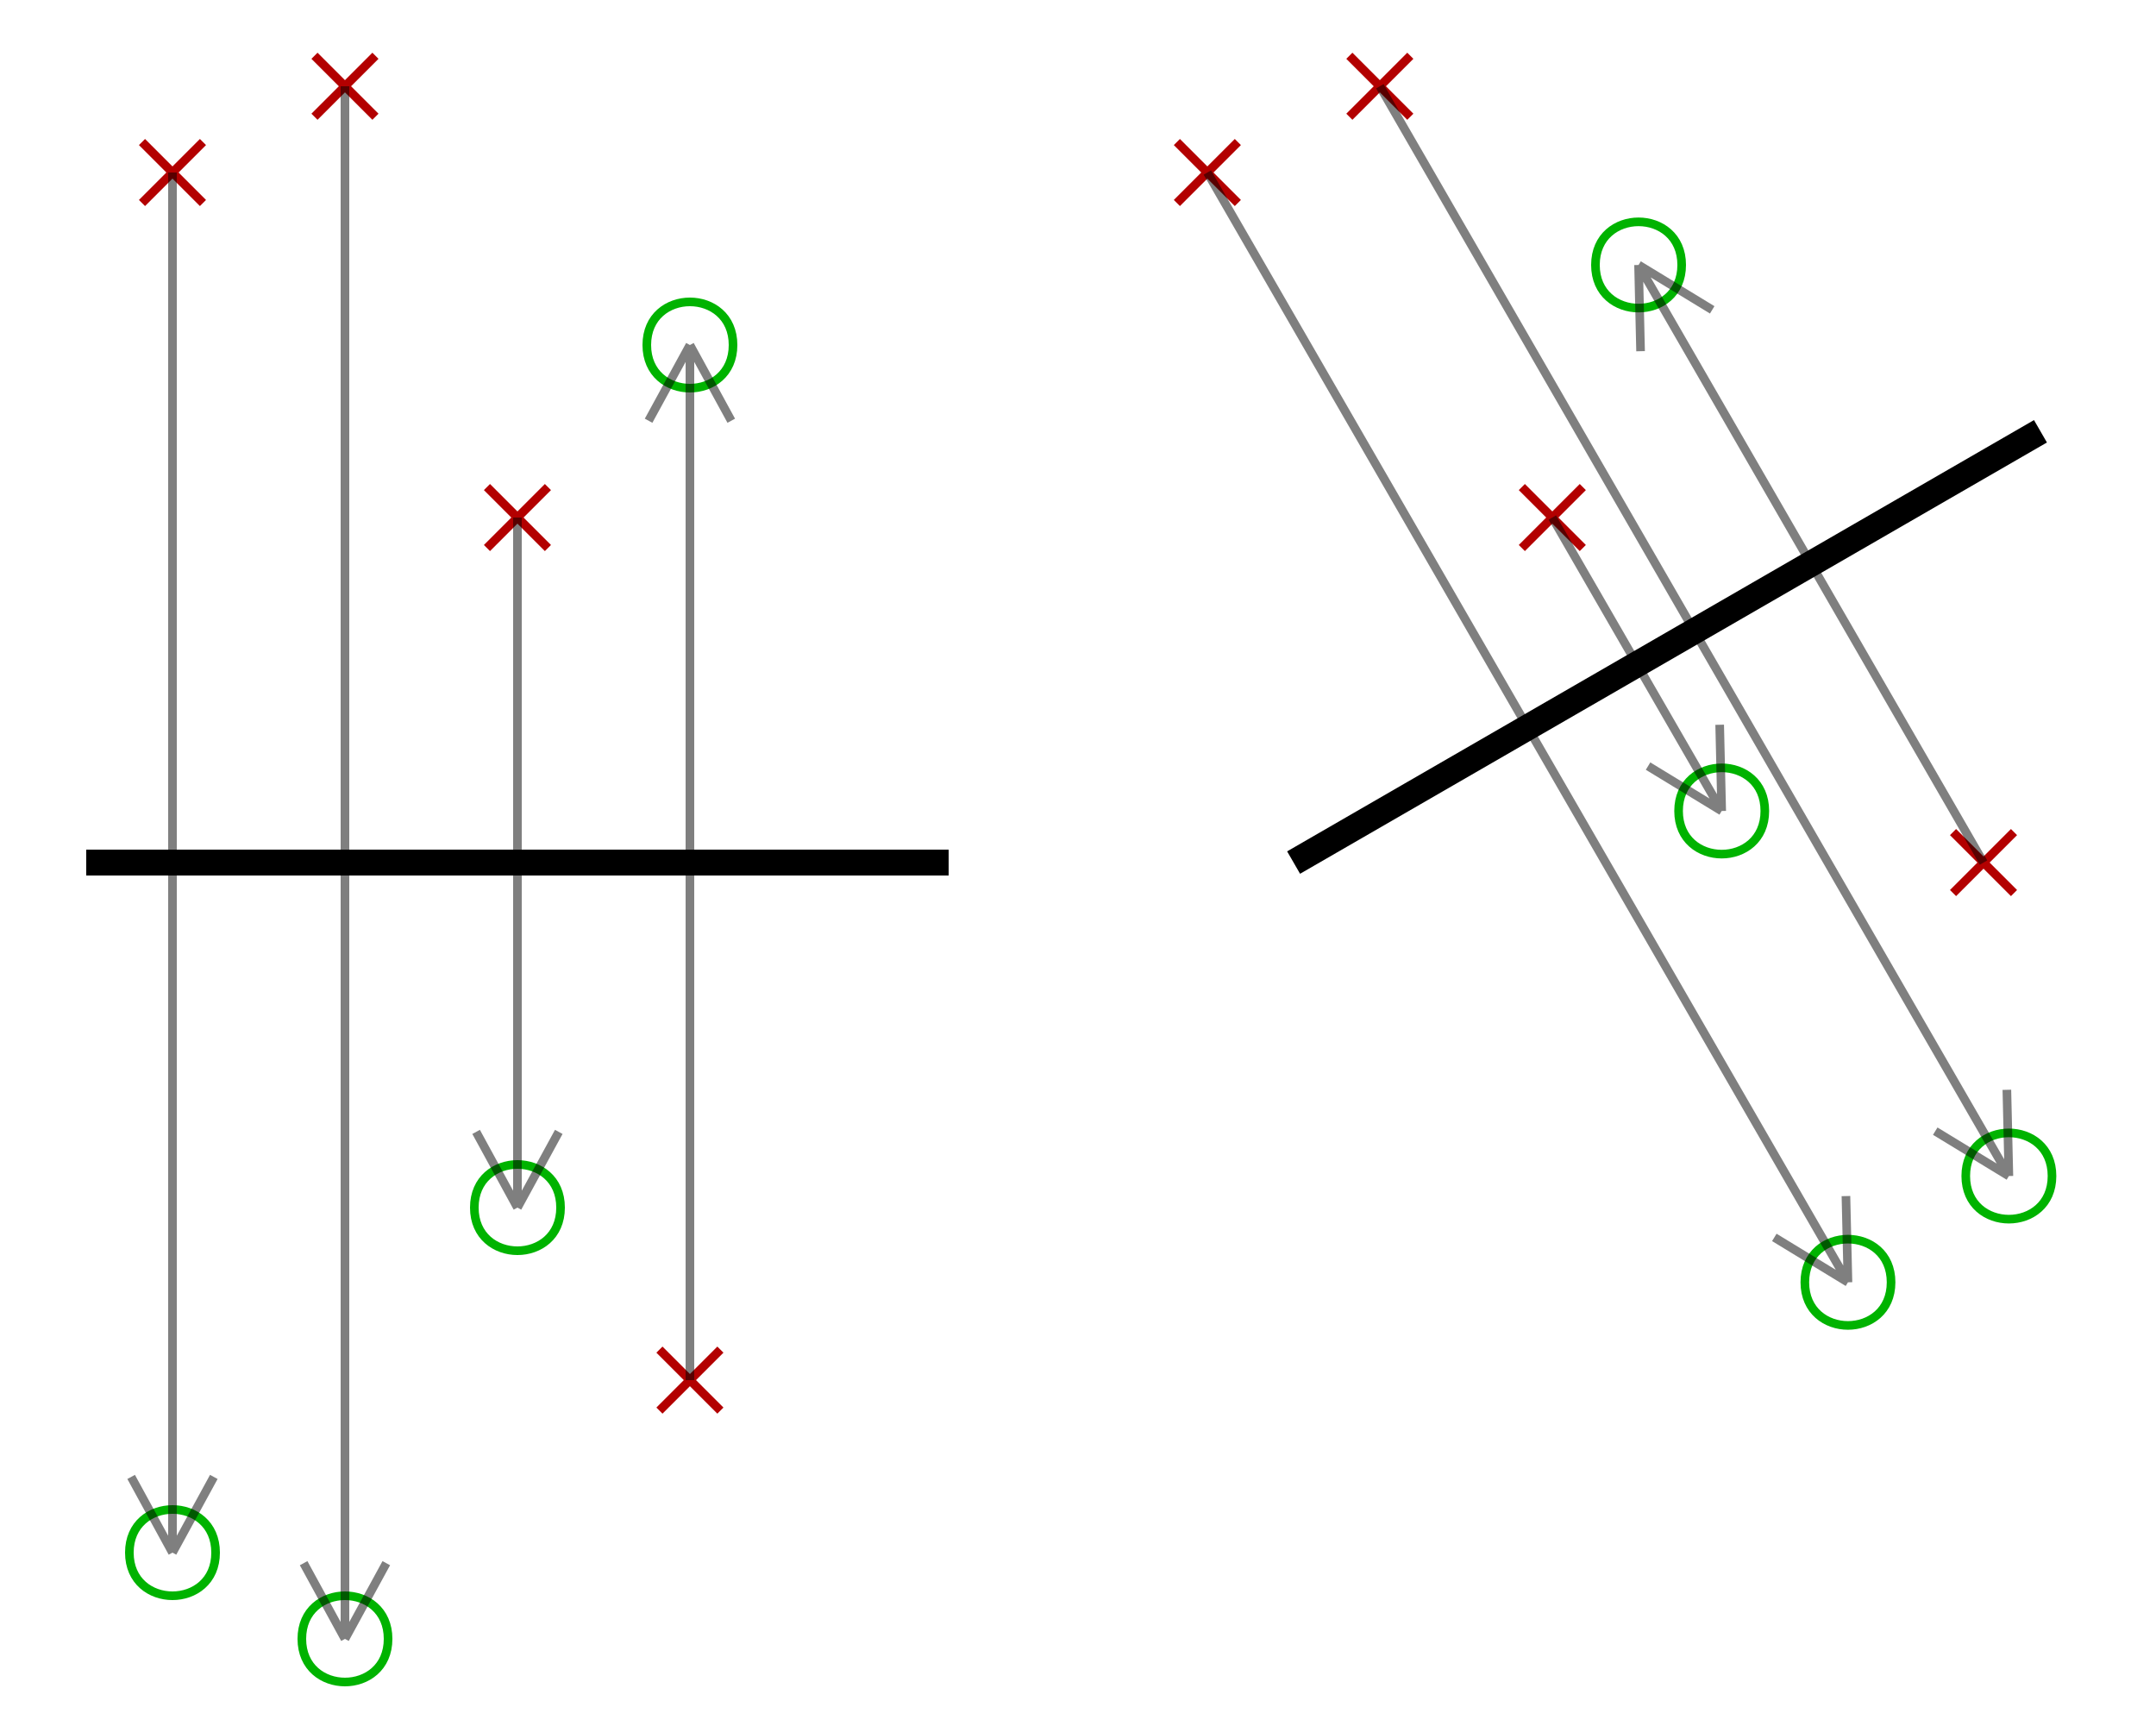
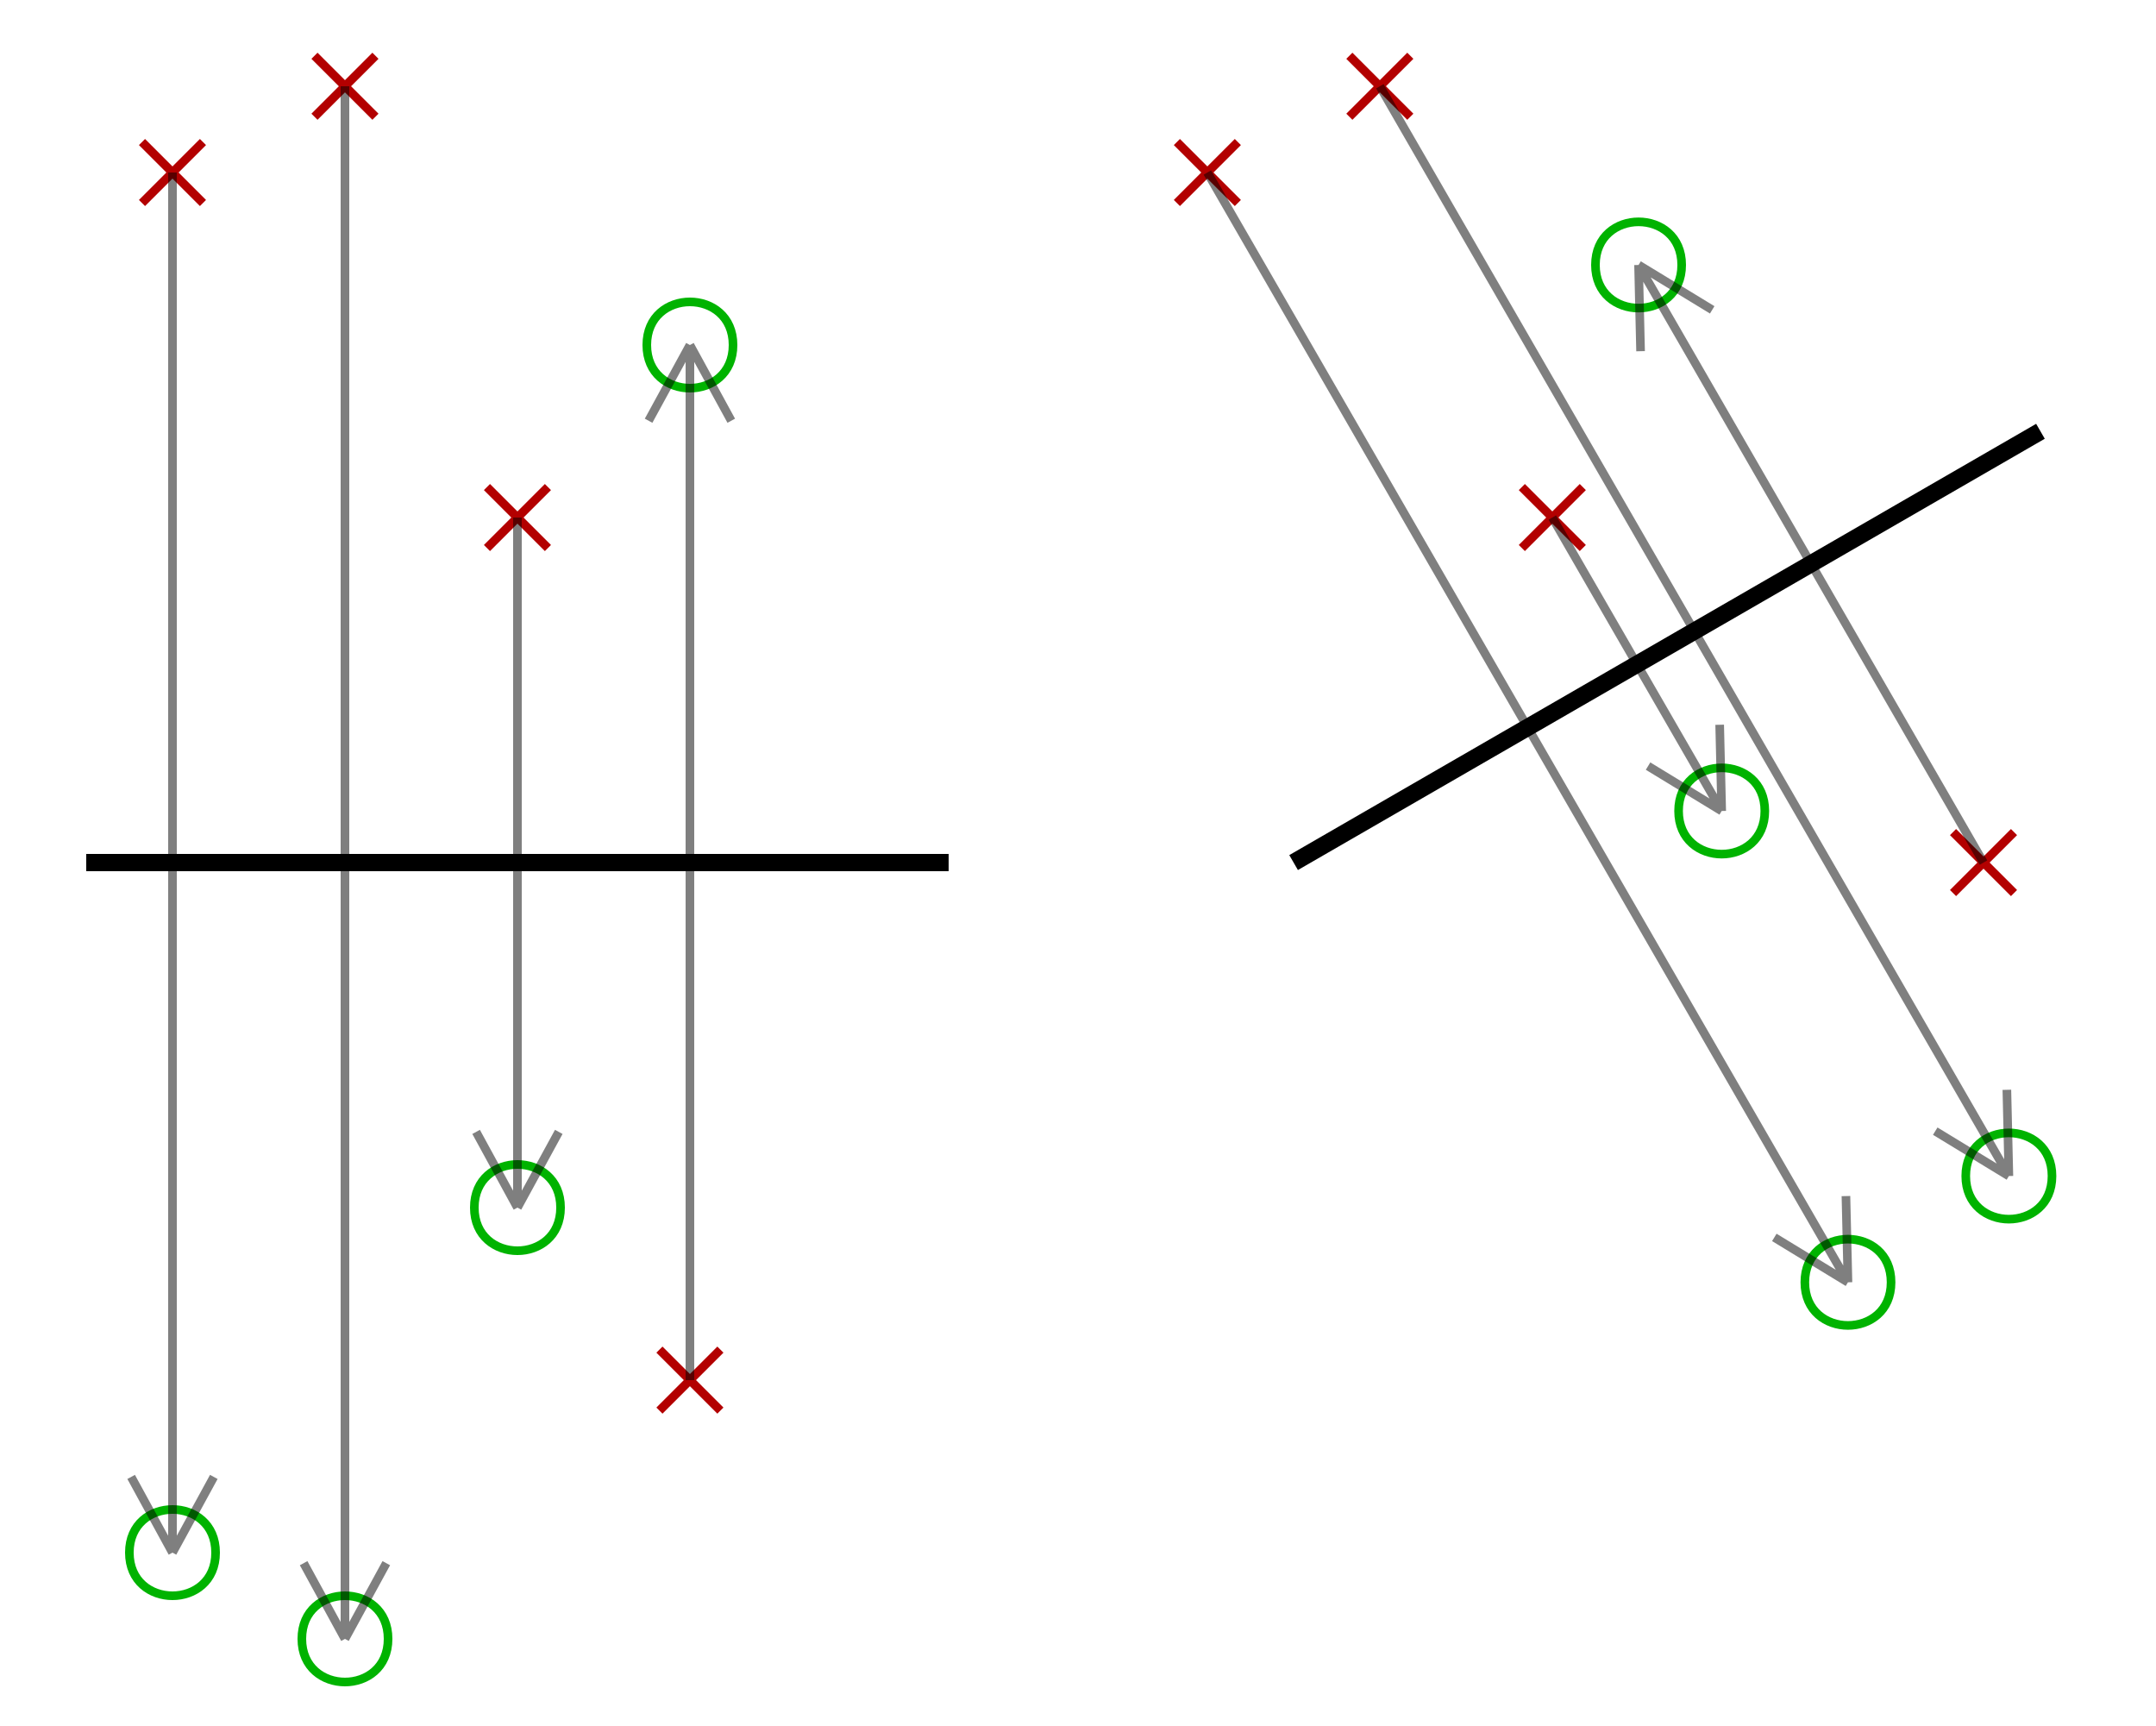
<svg xmlns="http://www.w3.org/2000/svg" width="250pt" height="200pt" viewBox="0 0 250 200" version="1.1">
  <g id="surface40">
-     <path style="fill:none;stroke-width:3;stroke-linecap:butt;stroke-linejoin:miter;stroke:rgb(0%,0%,0%);stroke-opacity:1;stroke-miterlimit:10;" d="M 10 100 L 110 100 " />
+     <path style="fill:none;stroke-width:2;stroke-linecap:butt;stroke-linejoin:miter;stroke:rgb(0%,0%,0%);stroke-opacity:1;stroke-miterlimit:10;" d="M 10 100 L 110 100 " />
    <path style="fill:none;stroke-width:1;stroke-linecap:butt;stroke-linejoin:miter;stroke:rgb(70%,0%,0%);stroke-opacity:1;stroke-miterlimit:10;" d="M 43.535 13.535 L 36.465 6.465 M 36.465 13.535 L 43.535 6.465 " />
    <path style="fill:none;stroke-width:1;stroke-linecap:butt;stroke-linejoin:miter;stroke:rgb(0%,70%,0%);stroke-opacity:1;stroke-miterlimit:10;" d="M 45 190 C 45 196.668 35 196.668 35 190 C 35 183.332 45 183.332 45 190 " />
    <path style="fill:none;stroke-width:1;stroke-linecap:butt;stroke-linejoin:miter;stroke:rgb(0%,0%,0%);stroke-opacity:0.5;stroke-miterlimit:10;" d="M 40 10 L 40 190 M 40 190 L 35.207 181.223 M 40 190 L 44.793 181.223 " />
    <path style="fill:none;stroke-width:1;stroke-linecap:butt;stroke-linejoin:miter;stroke:rgb(70%,0%,0%);stroke-opacity:1;stroke-miterlimit:10;" d="M 23.535 23.535 L 16.465 16.465 M 16.465 23.535 L 23.535 16.465 " />
    <path style="fill:none;stroke-width:1;stroke-linecap:butt;stroke-linejoin:miter;stroke:rgb(0%,70%,0%);stroke-opacity:1;stroke-miterlimit:10;" d="M 25 180 C 25 186.668 15 186.668 15 180 C 15 173.332 25 173.332 25 180 " />
    <path style="fill:none;stroke-width:1;stroke-linecap:butt;stroke-linejoin:miter;stroke:rgb(0%,0%,0%);stroke-opacity:0.5;stroke-miterlimit:10;" d="M 20 20 L 20 180 M 20 180 L 15.207 171.223 M 20 180 L 24.793 171.223 " />
    <path style="fill:none;stroke-width:1;stroke-linecap:butt;stroke-linejoin:miter;stroke:rgb(70%,0%,0%);stroke-opacity:1;stroke-miterlimit:10;" d="M 63.535 63.535 L 56.465 56.465 M 56.465 63.535 L 63.535 56.465 " />
    <path style="fill:none;stroke-width:1;stroke-linecap:butt;stroke-linejoin:miter;stroke:rgb(0%,70%,0%);stroke-opacity:1;stroke-miterlimit:10;" d="M 65 140 C 65 146.668 55 146.668 55 140 C 55 133.332 65 133.332 65 140 " />
    <path style="fill:none;stroke-width:1;stroke-linecap:butt;stroke-linejoin:miter;stroke:rgb(0%,0%,0%);stroke-opacity:0.5;stroke-miterlimit:10;" d="M 60 60 L 60 140 M 60 140 L 55.207 131.223 M 60 140 L 64.793 131.223 " />
    <path style="fill:none;stroke-width:1;stroke-linecap:butt;stroke-linejoin:miter;stroke:rgb(70%,0%,0%);stroke-opacity:1;stroke-miterlimit:10;" d="M 83.535 163.535 L 76.465 156.465 M 76.465 163.535 L 83.535 156.465 " />
    <path style="fill:none;stroke-width:1;stroke-linecap:butt;stroke-linejoin:miter;stroke:rgb(0%,70%,0%);stroke-opacity:1;stroke-miterlimit:10;" d="M 85 40 C 85 46.668 75 46.668 75 40 C 75 33.332 85 33.332 85 40 " />
    <path style="fill:none;stroke-width:1;stroke-linecap:butt;stroke-linejoin:miter;stroke:rgb(0%,0%,0%);stroke-opacity:0.5;stroke-miterlimit:10;" d="M 80 160 L 80 40 M 80 40 L 84.793 48.777 M 80 40 L 75.207 48.777 " />
-     <path style="fill:none;stroke-width:3;stroke-linecap:butt;stroke-linejoin:miter;stroke:rgb(0%,0%,0%);stroke-opacity:1;stroke-miterlimit:10;" d="M 150 100 L 236.602 50 " />
+     <path style="fill:none;stroke-width:2;stroke-linecap:butt;stroke-linejoin:miter;stroke:rgb(0%,0%,0%);stroke-opacity:1;stroke-miterlimit:10;" d="M 150 100 L 236.602 50 " />
    <path style="fill:none;stroke-width:1;stroke-linecap:butt;stroke-linejoin:miter;stroke:rgb(70%,0%,0%);stroke-opacity:1;stroke-miterlimit:10;" d="M 163.535 13.535 L 156.465 6.465 M 156.465 13.535 L 163.535 6.465 " />
    <path style="fill:none;stroke-width:1;stroke-linecap:butt;stroke-linejoin:miter;stroke:rgb(0%,70%,0%);stroke-opacity:1;stroke-miterlimit:10;" d="M 237.941 136.34 C 237.941 143.008 227.941 143.008 227.941 136.34 C 227.941 129.672 237.941 129.672 237.941 136.34 " />
    <path style="fill:none;stroke-width:1;stroke-linecap:butt;stroke-linejoin:miter;stroke:rgb(0%,0%,0%);stroke-opacity:0.5;stroke-miterlimit:10;" d="M 160 10 L 232.941 136.34 M 232.941 136.34 L 224.402 131.137 M 232.941 136.34 L 232.707 126.344 " />
    <path style="fill:none;stroke-width:1;stroke-linecap:butt;stroke-linejoin:miter;stroke:rgb(70%,0%,0%);stroke-opacity:1;stroke-miterlimit:10;" d="M 143.535 23.535 L 136.465 16.465 M 136.465 23.535 L 143.535 16.465 " />
    <path style="fill:none;stroke-width:1;stroke-linecap:butt;stroke-linejoin:miter;stroke:rgb(0%,70%,0%);stroke-opacity:1;stroke-miterlimit:10;" d="M 219.281 148.66 C 219.281 155.328 209.281 155.328 209.281 148.66 C 209.281 141.992 219.281 141.992 219.281 148.66 " />
    <path style="fill:none;stroke-width:1;stroke-linecap:butt;stroke-linejoin:miter;stroke:rgb(0%,0%,0%);stroke-opacity:0.5;stroke-miterlimit:10;" d="M 140 20 L 214.281 148.66 M 214.281 148.66 L 205.742 143.457 M 214.281 148.66 L 214.047 138.664 " />
    <path style="fill:none;stroke-width:1;stroke-linecap:butt;stroke-linejoin:miter;stroke:rgb(70%,0%,0%);stroke-opacity:1;stroke-miterlimit:10;" d="M 183.535 63.535 L 176.465 56.465 M 176.465 63.535 L 183.535 56.465 " />
    <path style="fill:none;stroke-width:1;stroke-linecap:butt;stroke-linejoin:miter;stroke:rgb(0%,70%,0%);stroke-opacity:1;stroke-miterlimit:10;" d="M 204.641 94.02 C 204.641 100.688 194.641 100.688 194.641 94.02 C 194.641 87.352 204.641 87.352 204.641 94.02 " />
    <path style="fill:none;stroke-width:1;stroke-linecap:butt;stroke-linejoin:miter;stroke:rgb(0%,0%,0%);stroke-opacity:0.5;stroke-miterlimit:10;" d="M 180 60 L 199.641 94.02 M 199.641 94.02 L 191.102 88.816 M 199.641 94.02 L 199.406 84.023 " />
    <path style="fill:none;stroke-width:1;stroke-linecap:butt;stroke-linejoin:miter;stroke:rgb(70%,0%,0%);stroke-opacity:1;stroke-miterlimit:10;" d="M 233.535 103.535 L 226.465 96.465 M 226.465 103.535 L 233.535 96.465 " />
    <path style="fill:none;stroke-width:1;stroke-linecap:butt;stroke-linejoin:miter;stroke:rgb(0%,70%,0%);stroke-opacity:1;stroke-miterlimit:10;" d="M 195 30.719 C 195 37.383 185 37.383 185 30.719 C 185 24.051 195 24.051 195 30.719 " />
    <path style="fill:none;stroke-width:1;stroke-linecap:butt;stroke-linejoin:miter;stroke:rgb(0%,0%,0%);stroke-opacity:0.5;stroke-miterlimit:10;" d="M 230 100 L 190 30.719 M 190 30.719 L 198.539 35.922 M 190 30.719 L 190.234 40.715 " />
  </g>
</svg>
